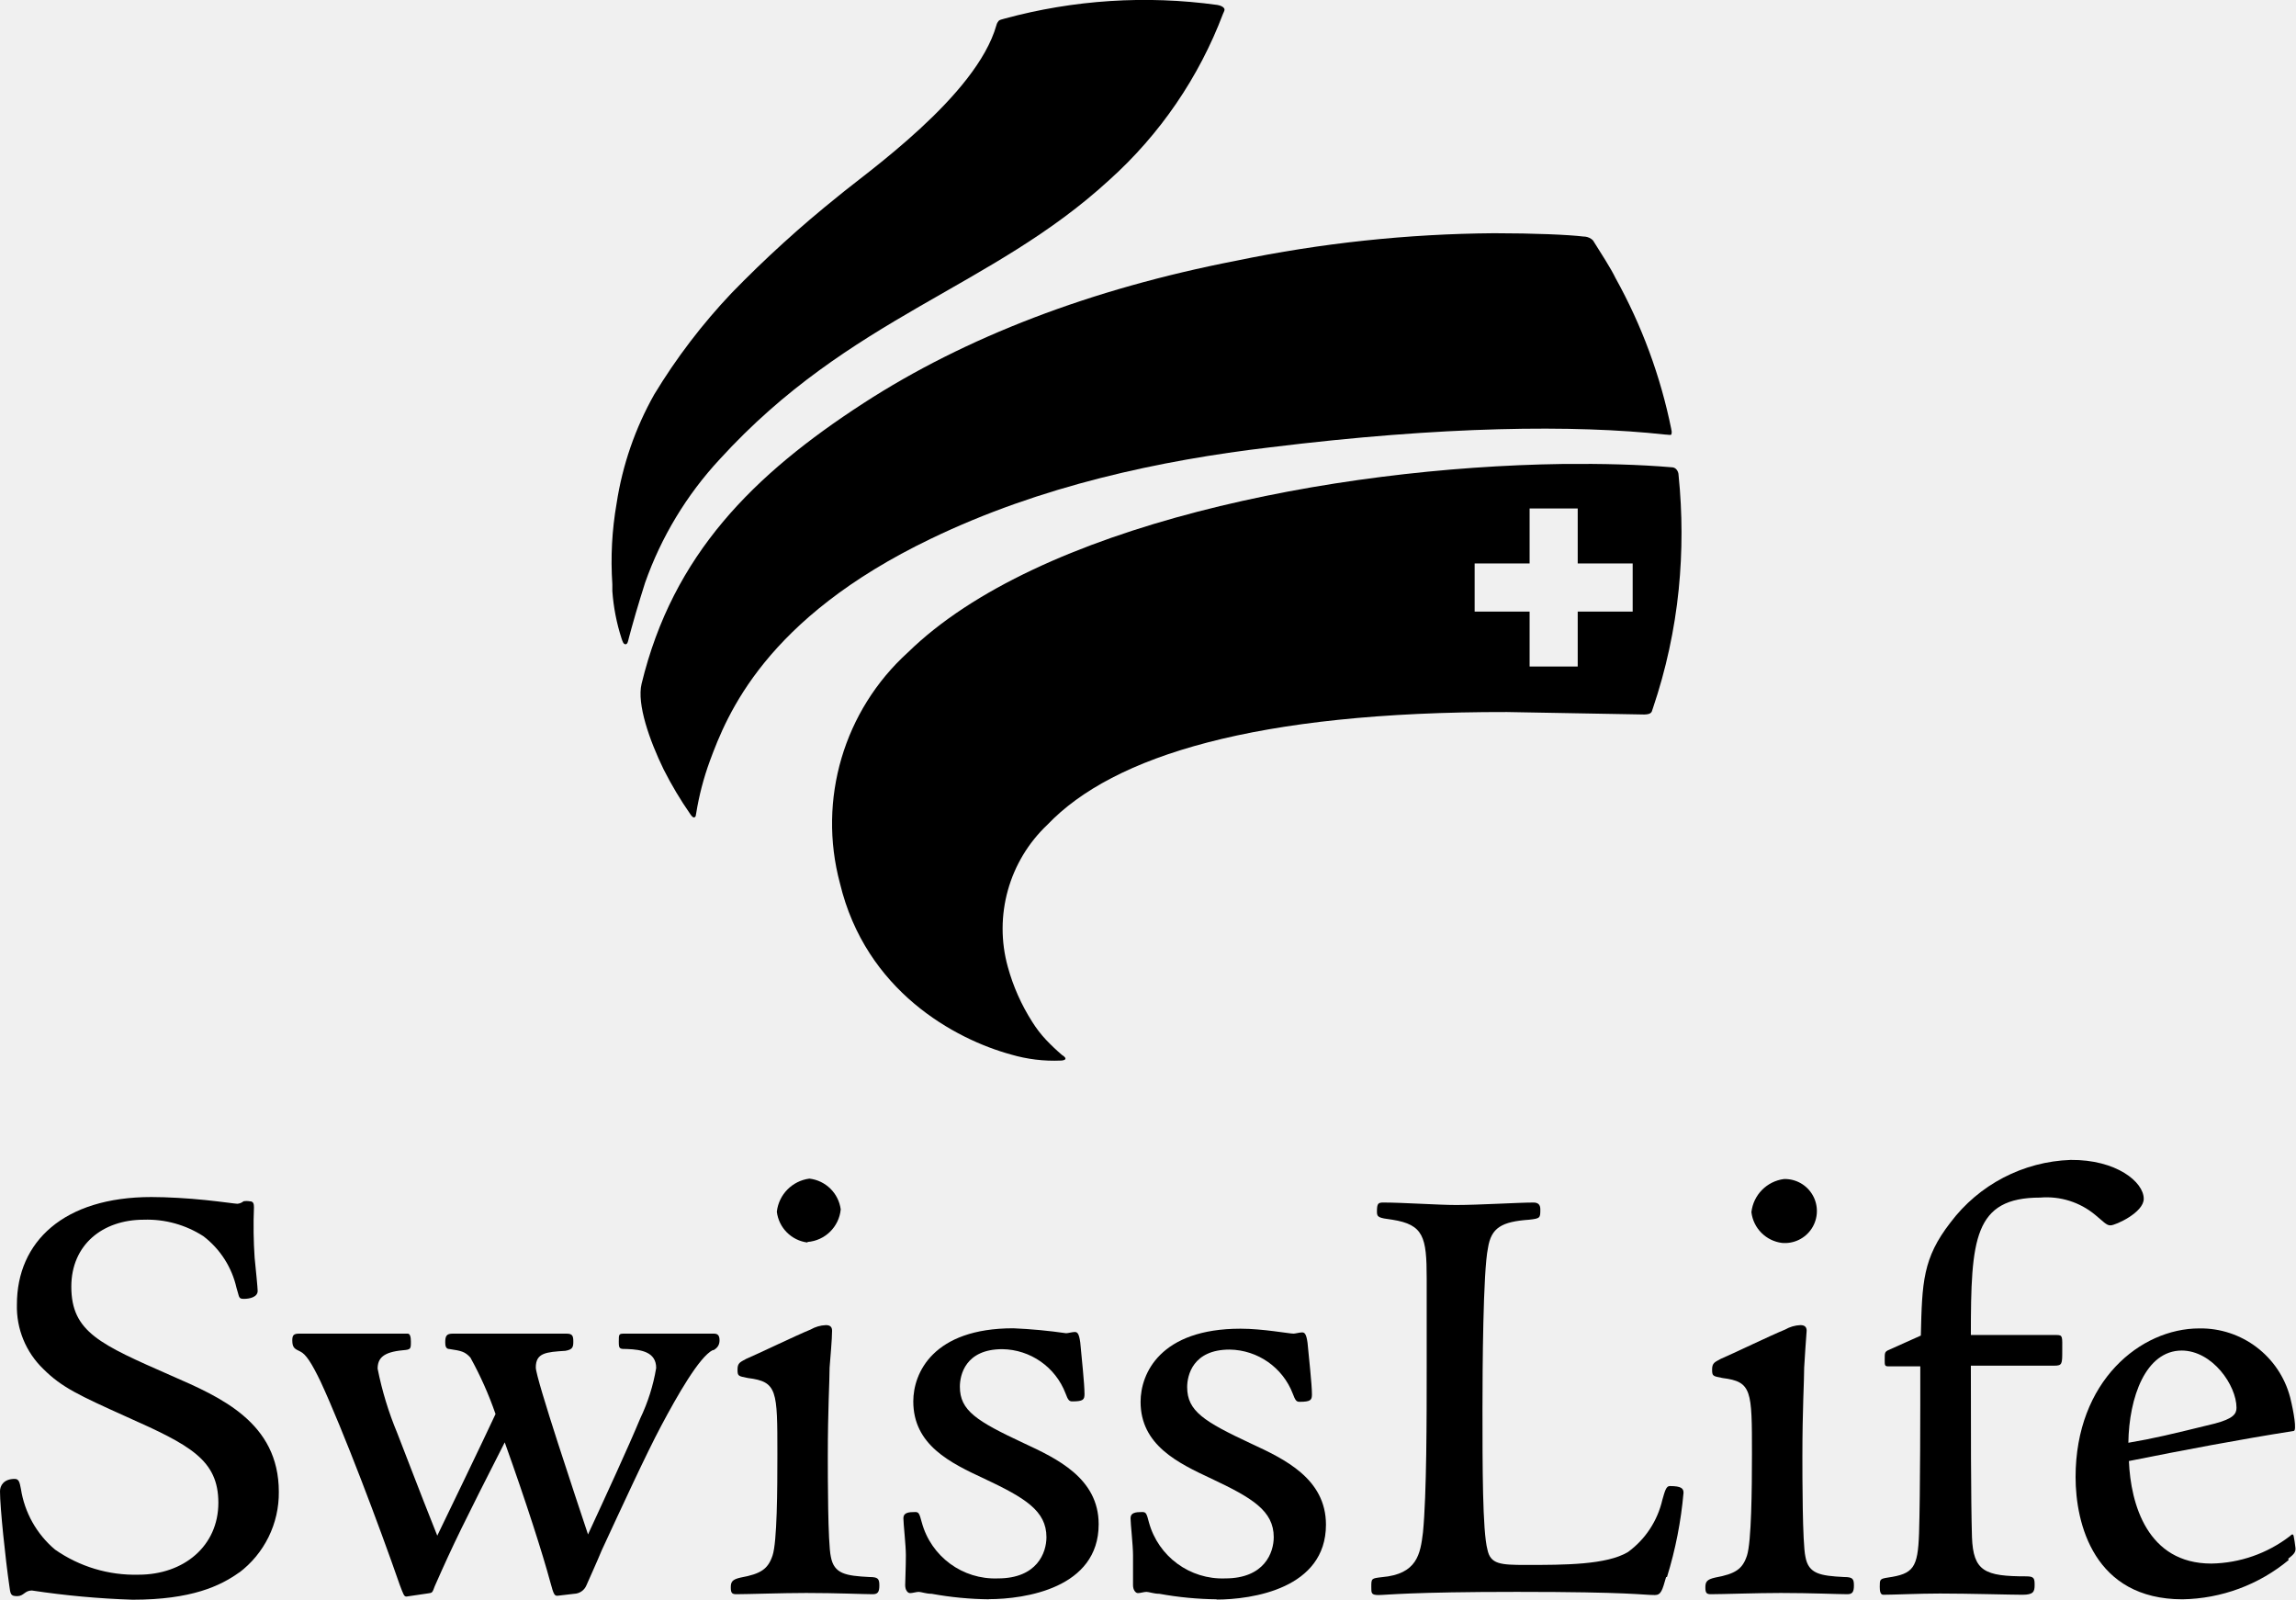
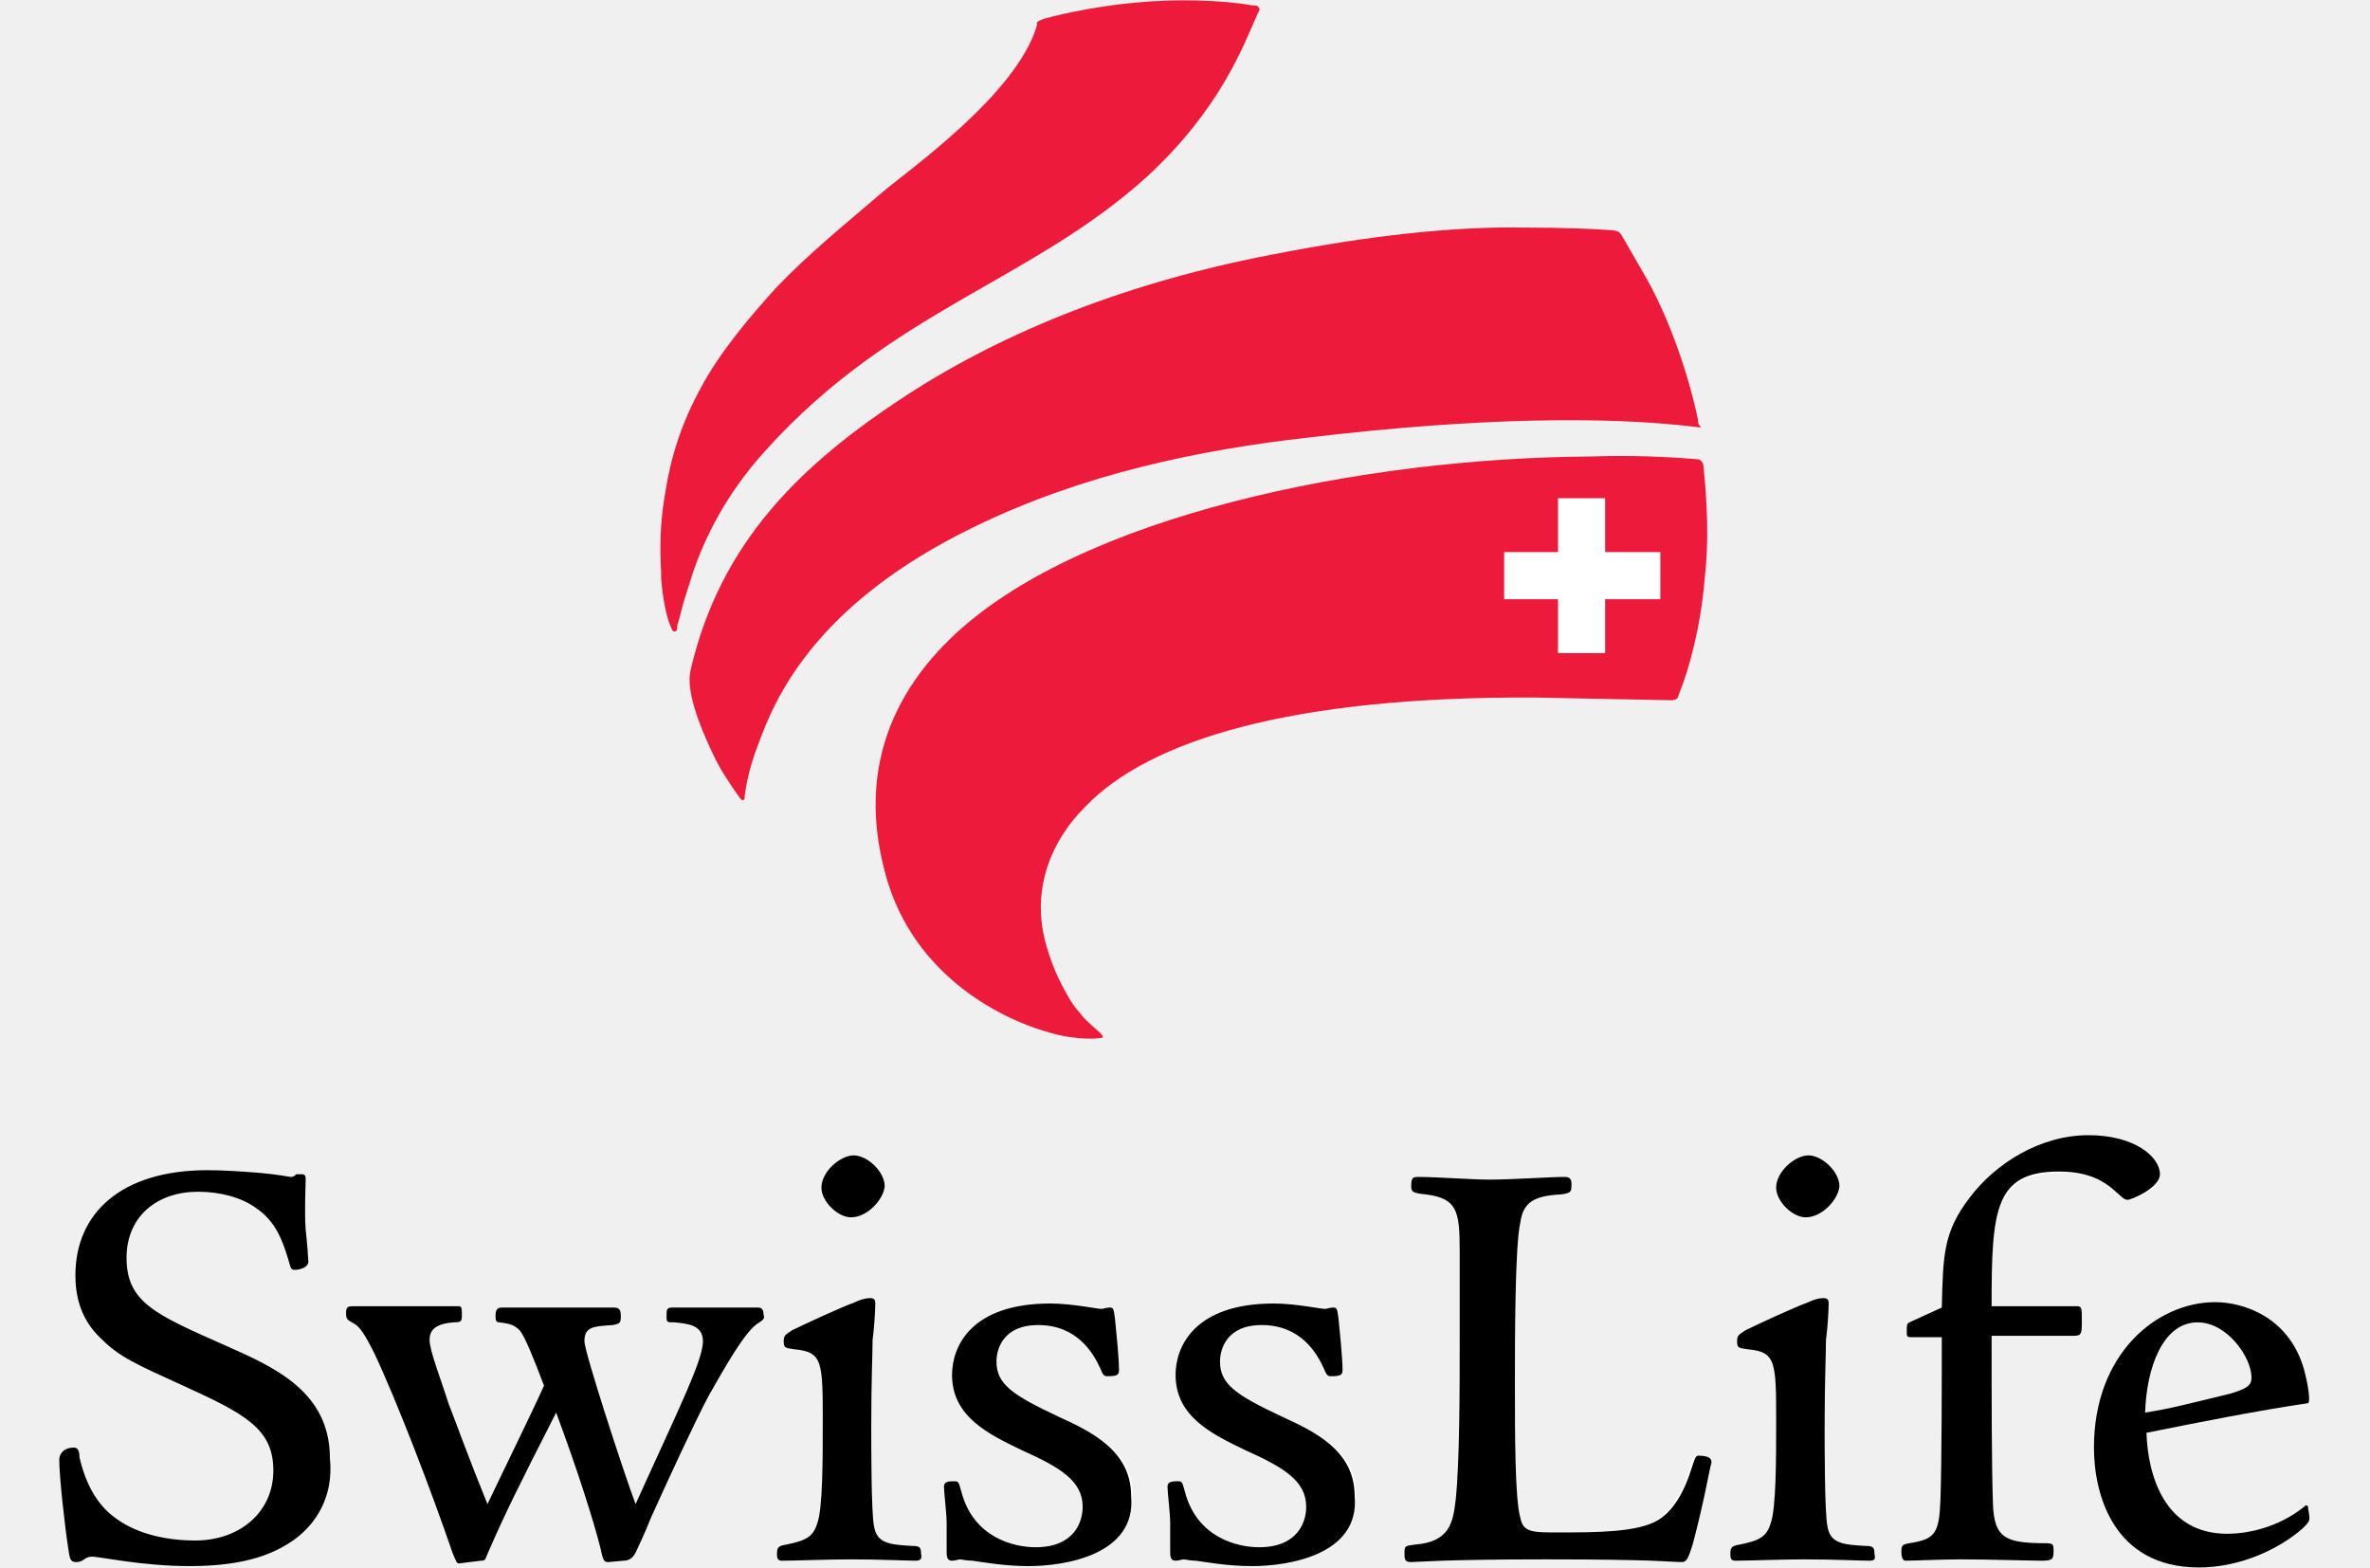
- <svg xmlns="http://www.w3.org/2000/svg" id="ff6ef19d-ffc5-4cd8-88cf-2f5fcedf9557" data-name="Ebene 1" viewBox="0 0 167.08 116.41">
-   <path d="M122.15,34.58a.65.65,0,0,0-.18-.45.47.47,0,0,0-.33-.13c-2.38-.2-5-.27-7.94-.24C96.94,34,75.54,38.21,66.07,47.47a16.8,16.8,0,0,0-4.95,16.79C63,72.12,69.51,75.62,73.57,76.73a11.14,11.14,0,0,0,3.63.44s.29,0,.33-.12-.24-.28-.24-.28a15.29,15.29,0,0,1-1.17-1.11,8.39,8.39,0,0,1-1-1.3,14.59,14.59,0,0,1-1.78-4A10.41,10.41,0,0,1,76.23,60C81,55,91.41,51.78,109.66,51.81l10,.18s.32,0,.44-.1.08-.07.19-.38a39.25,39.25,0,0,0,1.87-8.62A41.35,41.35,0,0,0,122.15,34.58Zm-3.34,9.92h-4v4h-3.5v-4h-4V41h4V37h3.5v4h4Z" />
-   <path d="M88.59.36a38.8,38.8,0,0,0-15.51,1c-.18.06-.32.07-.41.16a.77.77,0,0,0-.16.31C71.05,7,63,12.6,61,14.27a84,84,0,0,0-7.76,7.05,43.43,43.43,0,0,0-5.63,7.38,23.3,23.3,0,0,0-2.74,7.93,24.64,24.64,0,0,0-.31,5.88h0s0,.35,0,.5a14.62,14.62,0,0,0,.67,3.45c.07.2.13.42.29.42s.19-.27.24-.45.29-1.1.51-1.83.4-1.35.67-2.19a25.85,25.85,0,0,1,5.44-9C61.88,23,72.12,21,80.73,13.09A31,31,0,0,0,89,1c.07-.16.16-.29.07-.41S88.8.4,88.59.36Z" />
-   <path d="M121.62,31.23a38.24,38.24,0,0,0-4.06-11c-.35-.73-1.09-1.86-1.52-2.55-.17-.29-.14-.19-.25-.3a1,1,0,0,0-.57-.17c-1.07-.13-3.56-.24-6.51-.24h0a95.78,95.78,0,0,0-18.75,2c-10.56,2.05-19.71,5.56-27.13,10.37-8,5.19-13.86,11-16.14,20.41-.36,1.48.58,4.13,1.6,6.23a27.41,27.41,0,0,0,1.95,3.27c.09.13.2.27.3.22s.09-.11.12-.28a20.6,20.6,0,0,1,1-3.83c1.23-3.32,4-10.36,16.08-16.16,8-3.86,16.72-5.71,24.68-6.65C105,31,114.58,30.9,121.18,31.62c.18,0,.39.06.44,0a.55.55,0,0,0,0-.36Z" />
-   <path d="M17.43,114.4c-1.39,1-3.49,2-7.78,2a62.55,62.55,0,0,1-7.33-.67c-.53,0-.58.41-1.07.41s-.49-.14-.58-.81C.4,113.46,0,109.71,0,108.51c0-.41.27-.9,1.07-.9.32,0,.36.27.45.72A7.23,7.23,0,0,0,4,112.75a10.14,10.14,0,0,0,6.08,1.83c3.31,0,5.81-2.1,5.81-5.23s-2.06-4.2-6.66-6.25c-3.48-1.57-4.74-2.15-6.08-3.49a6.28,6.28,0,0,1-1.92-4.69c0-4.56,3.4-7.82,9.79-7.82,1.16,0,2.68.09,3.93.22s2.19.27,2.32.27a.79.79,0,0,0,.45-.18,1.28,1.28,0,0,1,.45,0c.27,0,.31.18.31.44a33.94,33.94,0,0,0,.05,3.67c.09.89.22,2.19.22,2.41,0,.45-.58.58-1,.58s-.32-.13-.54-.8a6.53,6.53,0,0,0-2.41-3.76,7.54,7.54,0,0,0-4.34-1.2c-3,0-5.27,1.83-5.27,4.87,0,3.31,2.1,4.2,7.28,6.48,3.58,1.56,7.82,3.4,7.82,8.45a7.27,7.27,0,0,1-2.9,5.89Z" />
-   <path d="M51.88,98.23c-1,.49-2.63,3.39-3.75,5.49s-2.91,6-4.34,9.08c-.31.76-1,2.28-1.11,2.54a1,1,0,0,1-.9.63l-1.11.13c-.32.05-.36,0-.63-1-.54-2-1.74-5.77-3.31-10.15-3,5.9-3.71,7.33-5.09,10.46-.18.49-.18.49-.49.53l-1.57.23c-.18,0-.22-.14-.49-.85-1.52-4.38-4.11-11.22-5.76-14.79-.67-1.39-1.08-2-1.48-2.19s-.58-.27-.58-.81c0-.36.09-.49.49-.49.94,0,2.82,0,3.53,0,1.57,0,3,0,4.38,0,.18,0,.23.27.23.58,0,.54,0,.58-.59.63-1.42.13-1.83.58-1.83,1.34a24.61,24.61,0,0,0,1.43,4.69c.72,1.83,1.43,3.75,2.91,7.46.8-1.65,3.3-6.83,4.24-8.85a26.08,26.08,0,0,0-1.83-4.11c-.4-.44-.67-.49-1.52-.62-.27,0-.31-.23-.31-.49,0-.45.09-.63.54-.63,1.2,0,3.48,0,4.29,0l4,0c.44,0,.49.18.49.58s-.05.58-.58.67c-1.39.09-2.15.14-2.15,1.21,0,.8,3,9.74,3.8,12.15,1.34-2.9,2.91-6.3,3.8-8.44a13.71,13.71,0,0,0,1.16-3.67c0-1.16-1.07-1.34-2.1-1.38-.58,0-.62,0-.62-.54s0-.58.4-.58,2.1,0,3.53,0c1.07,0,2.37,0,3,0,.31,0,.4.18.4.49s-.13.54-.45.72Z" />
-   <path d="M63.5,116c-.62,0-2.64-.09-4.83-.09-1.74,0-4.24.09-5.09.09-.31,0-.4-.09-.4-.49s.09-.58.71-.72c1.48-.27,2-.62,2.33-1.61s.35-4.78.35-7.37c0-4.65,0-5.27-2.14-5.54-.72-.14-.76-.14-.76-.63s.22-.53.62-.76c.85-.36,3.62-1.7,4.7-2.14a2.4,2.4,0,0,1,1.11-.32c.32,0,.45.14.45.41,0,.62-.13,2-.18,2.68,0,1-.13,3-.13,6.48,0,1.38,0,6.3.22,7.28.23,1.25,1.07,1.39,2.82,1.48.62,0,.71.13.71.62s-.13.63-.49.63ZM58.76,90.41a2.57,2.57,0,0,1-2.23-2.24,2.74,2.74,0,0,1,2.37-2.41A2.6,2.6,0,0,1,61.18,88a2.63,2.63,0,0,1-2.42,2.37Z" />
-   <path d="M72,116.37a24.73,24.73,0,0,1-4.2-.4c-.41,0-.76-.14-.94-.14s-.45.09-.63.09-.36-.22-.36-.58.05-1.25.05-2.19c0-.71-.18-2.28-.18-2.68s.36-.45.85-.45c.27,0,.31.09.49.76a5.52,5.52,0,0,0,5.54,4.07c2.86,0,3.53-1.88,3.53-3,0-1.92-1.56-2.86-4.51-4.25-2.5-1.16-5.18-2.46-5.18-5.63,0-2.06,1.43-5.32,7.28-5.32a38.3,38.3,0,0,1,3.84.36c.14,0,.45-.09.63-.09s.31.09.4.76c.09,1,.31,3,.31,3.75,0,.41-.09.54-.89.54-.22,0-.31-.09-.49-.58a5,5,0,0,0-4.6-3.22c-2.69,0-3.09,1.88-3.09,2.73,0,1.74,1.21,2.5,4.65,4.11,2.41,1.12,5.45,2.55,5.45,5.9,0,4.65-5.36,5.45-8,5.45Z" />
-   <path d="M88.57,116.37a24.73,24.73,0,0,1-4.2-.4c-.4,0-.76-.14-.94-.14s-.45.09-.62.09-.36-.22-.36-.58,0-1.25,0-2.19c0-.71-.18-2.28-.18-2.68s.36-.45.85-.45c.27,0,.32.09.49.76a5.54,5.54,0,0,0,5.55,4.07c2.86,0,3.53-1.88,3.53-3,0-1.92-1.57-2.86-4.52-4.25C85.71,106.45,83,105.15,83,102c0-2.06,1.43-5.32,7.28-5.32,1.61,0,3.53.36,3.85.36.13,0,.44-.09.62-.09s.31.09.4.76c.09,1,.32,3,.32,3.75,0,.41-.09.54-.9.54-.22,0-.31-.09-.49-.58a5,5,0,0,0-4.6-3.22c-2.68,0-3.09,1.88-3.09,2.73,0,1.74,1.21,2.5,4.65,4.11,2.42,1.12,5.45,2.55,5.45,5.9,0,4.65-5.36,5.45-8,5.45Z" />
-   <path d="M121.24,114.76c-.27.94-.36,1.3-.81,1.3-.94,0-1.7-.23-10.05-.23-7.73,0-9.52.23-10.06.23s-.53-.14-.53-.58c0-.63,0-.63.76-.72,2.59-.22,2.81-1.7,3-3.26.27-2.77.27-8.36.27-12V93c0-3-.23-3.89-2.5-4.25-1-.13-1.12-.18-1.12-.58,0-.62.09-.67.49-.67,1.39,0,4,.18,5.27.18,1.66,0,4.52-.18,5.63-.18.32,0,.5.14.5.49,0,.63,0,.67-.81.76-2,.14-2.77.58-3,2.06-.36,1.7-.4,8.85-.4,11.75,0,4.07,0,8.85.36,10.19.22,1.07.94,1.12,2.81,1.12,2.77,0,5.86,0,7.42-.94a6.51,6.51,0,0,0,2.5-3.8c.18-.62.27-1,.54-1,.85,0,1,.18,1,.49a29.49,29.49,0,0,1-1.2,6.12Z" />
-   <path d="M134.42,116c-.63,0-2.64-.09-4.83-.09-1.74,0-4.24.09-5.09.09-.31,0-.4-.09-.4-.49s.09-.58.71-.72c1.48-.27,2-.62,2.32-1.61s.36-4.78.36-7.37c0-4.65,0-5.27-2.14-5.54-.72-.14-.76-.14-.76-.63s.22-.53.62-.76c.85-.36,3.62-1.7,4.7-2.14a2.4,2.4,0,0,1,1.11-.32c.31,0,.45.14.45.41-.05.62-.14,2-.18,2.68,0,1-.13,3-.13,6.48,0,1.38,0,6.3.22,7.28.22,1.25,1.07,1.39,2.82,1.48.62,0,.71.13.71.62s-.13.63-.49.63Zm-4.74-25.56a2.56,2.56,0,0,1-2.23-2.24,2.74,2.74,0,0,1,2.37-2.41,2.33,2.33,0,1,1-.14,4.65Z" />
-   <path d="M153.55,89.16c-.27,0-.54-.32-1.08-.76a5.53,5.53,0,0,0-4-1.26c-4.83,0-5.05,3-5.05,10h6.25c.45,0,.4.13.4,1.12s0,1.11-.58,1.11h-6.07c0,4.16,0,9.79.08,12.47.09,2.5.94,2.86,3.94,2.86.58,0,.62.14.62.63s-.09.71-.89.71-3.93-.09-6-.09c-1.52,0-3.4.09-4.12.09-.22,0-.26-.27-.26-.58,0-.53,0-.58.58-.67,1.88-.27,2.19-.71,2.28-3.22.09-3,.09-8.93.09-12.15h-2.33c-.26,0-.26-.09-.26-.45,0-.53,0-.58.22-.71l2.41-1.08c.09-3.88.14-5.63,2.15-8.22a11.44,11.44,0,0,1,8.75-4.56C154,84.37,156,86,156,87.23c0,1-2.06,1.93-2.41,1.93Z" />
-   <path d="M166.55,113.51a12.42,12.42,0,0,1-7.73,2.86c-6.44,0-7.78-5.5-7.78-8.89,0-7,4.74-10.82,9-10.82a6.73,6.73,0,0,1,6.61,5c.27,1.08.49,2.42.27,2.46-4,.63-8,1.39-12,2.19.13,3.13,1.34,7.46,6,7.46a9.63,9.63,0,0,0,5.72-2c.14-.14.23-.18.27,0s.09.53.13.85-.13.49-.53.8Zm-7.78-15.24c-2.63,0-3.84,3.4-3.89,6.71,1.88-.32,3-.59,6.26-1.39,1.39-.36,1.61-.72,1.61-1.16,0-1.61-1.74-4.16-4-4.16Z" />
+ <svg xmlns="http://www.w3.org/2000/svg" viewBox="0 0 176 116.4">
+   <path d="M118.1 34c-16.9.2-38.1 4.5-47.4 13.6-4.7 4.6-6.4 10.2-4.9 16.5 1.7 7 7.4 10.9 12.2 12.2 1.7.5 3 .5 3.4.4-.3-.2-1.1-1-1.1-1l-1-1.3c-.8-1.2-1.4-2.6-1.8-4.1-.3-1-.4-1.9-.4-2.9 0-2.8 1.2-5.5 3.4-7.8 5.3-5.5 16.6-8.3 33.6-8.2l10.1.2h.2l.1-.3c.3-.9 1.4-4.2 1.8-8.6.3-2.5.2-5.2-.1-8.2l-.1-.3-.2-.1c-2.2 0-4.8-.1-7.8-.1zM84.4.4c-2.4.2-5 .7-6.7 1.2h-.1l-.2.1-.1.2C76 6.3 69.9 11.1 67 13.5l-1.2 1-1 .9c-2.4 2-4.6 3.9-6.7 6.1-1.7 1.8-4 4.5-5.6 7.3-1.3 2.3-2.2 4.9-2.7 7.8-.2 1.4-.4 2.9-.4 4.2 0 .5 0 1.1.1 1.6v.5c.1 1.4.4 2.6.6 3.4 0-.1.1-.3.1-.3l.4-1.5.1-.4.5-1.8c1.2-3.4 3-6.4 5.5-9.2C62 27.2 67.6 24 73.1 20.9c4.2-2.4 8.2-4.7 11.9-8.1 5-4.6 6.8-8.9 7.9-11.4l.3-.8H93C90.8.3 87.2.2 84.4.4z" fill="#fff" />
+   <path d="M94.5 19.2c-10.5 2-19.6 5.5-27 10.3-9.2 6-14 12-16 20.2 0 .2-.1.4-.1.7 0 1.3.6 3.2 1.6 5.4.6 1.2 1.2 2.1 1.8 3 0 0 .1.1.1.2v-.3c.1-.8.4-1.9.9-3.5C57 52 59.7 44.8 72.1 38.8c6.9-3.3 15-5.5 24.8-6.7 11.5-1.4 21.4-1.6 28.8-.8h.1v-.1c-.7-3.6-2.3-7.9-4-11l-1.2-2-.3-.5-.1-.2-.1-.1-.4-.1c-1-.1-3.3-.2-6.5-.2-5.4 0-11.8.7-18.7 2.1zm31.3 12.1c.1 0 .1 0 0 0 .1 0 .1 0 0 0zM6 94.9c0 1.8.6 3.3 1.8 4.5 1.3 1.3 2.5 1.8 6 3.4 4.6 2.1 6.8 3.2 6.8 6.5 0 3.2-2.6 5.5-6.1 5.5-2.4 0-4.7-.7-6.2-1.9-1.3-1.1-2.2-2.6-2.6-4.6l-.1-.5c-.8 0-.8.5-.8.6 0 1.2.4 5 .7 6.8 0 .2.1.5.1.5h.2l.3-.1.7-.3 1.3.2c1.3.2 3.5.5 6 .5 4.4 0 6.4-1 7.6-2 1.7-1.3 2.8-3.4 2.8-5.7 0-4.8-4-6.6-7.6-8.2-.1 0-.2-.1-.2-.1-5.2-2.3-7.3-3.2-7.3-6.7 0-3.1 2.2-5.2 5.6-5.2 1.8 0 3.4.4 4.5 1.3 1.6 1 2.1 2.6 2.5 3.9l.2.6c.3 0 .7-.1.7-.3l-.2-2v-.4c-.1-.9-.1-2.7-.1-3.4v-.5l-.4.1c.1 0-.5.2-.5.2l-.9-.1-1.5-.2c-1.3-.1-2.8-.2-3.9-.2-5.7.2-9.4 3.1-9.4 7.8zm43.9 2.4c-.1 0-.1.3-.1.3v.3h.3c.7 0 2.4.1 2.4 1.7 0 .9-.6 2.4-1.1 3.6l-.1.1-3.8 8.5c0 .1-.2.2-.3.2-.1 0-.2-.1-.3-.2-.6-1.8-3.8-11.3-3.8-12.2 0-1.3 1-1.4 2.4-1.5l.3-.1v-.6h-8.5c-.2 0-.3 0-.3.3v.2c.9.1 1.3.2 1.7.7.4.6 1 2 1.9 4.2v.2l-4.2 8.8c0 .1-.2.2-.3.2-.1 0-.2-.1-.3-.2l-2.2-5.6-.7-1.8-.2-.5c-.7-1.8-1.3-3.6-1.3-4.3 0-1 .6-1.5 2.1-1.6h.3V97.4h-8v.2c0 .3 0 .3.4.5.5.2.9.8 1.7 2.4 1.6 3.6 4.2 10.3 5.8 14.8 0 .1.3.7.3.7l1.5-.2h.1l.1-.3c1.4-3.3 2.1-4.7 5.1-10.5.1-.1.2-.2.3-.2.1 0 .2.1.3.2 1.7 4.7 2.8 8.4 3.3 10.2.1.3.2.8.3.8l1.2-.2c.4 0 .5-.2.7-.4l1.1-2.5.4-.8c1.4-3 2.9-6.3 4-8.3 1.3-2.5 2.8-5.1 3.9-5.6.3-.1.3-.2.3-.5v-.2H51l-1.1-.2zm11.4-9.2c0 .9 1.1 1.9 1.9 1.9 1 0 2.1-1.1 2.1-2.1 0-.9-1.1-2-2-2-.8.1-2 1.2-2 2.2zm2.3 8.8-2.7 1.2-2 .9-.1.1c-.3.2-.3.2-.3.4v.2l.5.1c2.4.3 2.4 1.1 2.4 5.8 0 2.7 0 6.3-.4 7.5-.3 1.1-1 1.5-2.5 1.8-.5.1-.5.1-.5.4v.2h1.8l3.4-.1 3.7.1h1.3v-.6l-.4-.1c-1.7-.1-2.8-.2-3.1-1.7-.2-.7-.2-3.1-.2-7.3l.1-6.4c0-.1.2-2.7.2-2.7 0-.1-.2-.1-.2-.1-.3 0-.6.1-1 .3zm7.6 5c0 3 2.7 4.3 5 5.4 2.8 1.3 4.7 2.4 4.7 4.5 0 1.5-1 3.3-3.8 3.3-.8 0-4.7-.2-5.8-4.3l-.2-.6c-.4 0-.6.1-.6.2l.1 1 .1 1.7v2.4h.6l.5.1.6.1c.8.1 2.3.4 4 .4 1.3 0 7.7-.2 7.7-5.2 0-3.2-2.9-4.5-5.3-5.6-3.4-1.6-4.8-2.4-4.8-4.4 0-.5.2-3 3.4-3 2.2 0 3.8 1.2 4.9 3.4l.2.4c.5 0 .6-.1.6-.1v-.2l-.2-2.7-.1-1.1c0-.1-.1-.5-.1-.5l-.3.1h-.3l-.7-.1c-.8-.1-2-.3-3.1-.3-6.8.1-7.1 4.3-7.1 5.1zm16.6 0c0 3 2.7 4.3 5 5.4 2.8 1.3 4.7 2.4 4.7 4.5 0 1.5-1 3.3-3.8 3.3-.8 0-4.7-.2-5.8-4.3l-.2-.6c-.4 0-.6.1-.6.2l.1 1 .1 1.7v2.4h.6l.5.1.6.1c.8.1 2.3.4 4 .4 1.3 0 7.7-.2 7.7-5.2 0-3.2-2.9-4.5-5.3-5.6-3.4-1.6-4.8-2.4-4.8-4.4 0-.5.2-3 3.4-3 2.2 0 3.8 1.2 4.9 3.4l.2.4c.5 0 .6-.1.6-.1v-.2l-.2-2.7-.1-1.1c0-.1-.1-.5-.1-.5l-.3.1h-.3l-.7-.1c-.8-.1-2-.3-3.1-.3-6.8.1-7.1 4.3-7.1 5.1zm25.9-14.1-3.3.1-5.3-.2h-.2v.5c.1.1.6.1.9.2 2.5.4 2.7 1.5 2.7 4.5v6.5c0 3.7 0 9.3-.3 12-.2 1.5-.4 3.3-3.3 3.5l-.5.1v.6h.7c1-.1 3.4-.2 9.5-.2 6.3 0 8.3.1 9.3.2h.8c.2 0 .3-.1.5-1 1-3.5 1.2-5.5 1.2-6.1 0-.1 0-.2-.7-.2-.1 0-.2.4-.2.7-.4 1.4-1.2 3.2-2.7 4-1.6 1-4.8 1-7.6 1-1.8 0-2.8 0-3.1-1.3-.3-1.4-.4-6.2-.4-10.2 0-2.3 0-10 .4-11.8.3-1.7 1.4-2.2 3.3-2.3l.5-.1v-.4c0-.2 0-.2-.2-.2l-2 .1zm18.5.3c0 .9 1.1 1.9 1.9 1.9 1 0 2.1-1.1 2.1-2.1 0-.9-1.1-2-2-2-.8.1-2 1.2-2 2.2zm2.3 8.8-2.7 1.2-2 .9-.1.1c-.3.2-.3.2-.3.4v.2l.5.1c2.4.3 2.4 1.1 2.4 5.8 0 2.7 0 6.3-.4 7.5-.3 1.1-1 1.5-2.5 1.8-.5.1-.5.1-.5.4v.2h1.8l3.4-.1 3.7.1h1.3v-.6l-.4-.1c-1.7-.1-2.8-.2-3.1-1.7-.2-.7-.2-3.1-.2-7.3l.1-6.5.2-2.7c0-.1-.2-.1-.2-.1-.3.1-.7.2-1 .4zm12.1-7.8c-2 2.5-2 4.3-2.1 8.1 0 .1-.1.2-.2.3l-2.4 1.1-.1.5v.2l2.3-.1c.1 0 .1 0 .2.1s.1.1.1.2l-.1 12.2c-.1 2.5-.4 3.2-2.5 3.5l-.3.1v.6l1.3-.1 2.8-.1 4.5.1h1.6c.6 0 .6 0 .6-.4v-.3h-.3c-3.1 0-4.1-.4-4.2-3.1l-.1-12.5c0-.1 0-.1.1-.2s.1-.1.2-.1h6.1c.3 0 .3 0 .3-.8v-.8h-6.3c-.2 0-.3-.1-.3-.3 0-6.9.2-10.2 5.3-10.2 2.3 0 3.5.8 4.2 1.3l.4.3c.2.2.4.4.5.4.3 0 2.1-.8 2.1-1.6 0-1.1-1.8-2.6-5-2.6-4-.3-7.1 2-8.7 4.2zm9.2 18.3c0 2 .5 8.6 7.5 8.6 3.2 0 6.1-1.5 7.5-2.8.4-.3.4-.4.4-.6l-.1-.4s-.1-.2-.1-.1c-2.3 1.7-4.8 1.9-5.7 1.9-5.4 0-6.2-5.4-6.3-7.7 0-.1.1-.3.2-.3 3.2-.7 7.4-1.5 11.8-2.2v-.1c0-.3-.1-1.1-.4-2.1-1-3.6-4-4.8-6.3-4.8-4.1.1-8.5 4-8.5 10.6zm3.3-2.3c-.1-.1-.1-.1-.1-.2 0-3.5 1.4-7 4.2-7 2.4 0 4.3 2.7 4.3 4.4 0 .7-.5 1.1-1.8 1.4-3.2.8-4.4 1.1-6.3 1.4-.1.1-.2.1-.3 0z" fill="#fff" />
+   <path d="M126.6 42.9c.3-2.6.2-5.4-.1-8.3 0-.2-.1-.3-.2-.4-.1-.1-.2-.1-.3-.1-2.4-.2-5-.3-7.9-.2-16.7.1-38.1 4.3-47.6 13.6-4.4 4.3-6.6 9.9-4.9 16.8C67.4 72.1 74 75.6 78 76.7c2.1.6 3.6.4 3.6.4s.3 0 .3-.1-.2-.3-.2-.3-.7-.6-1.2-1.1c-.4-.5-.7-.8-1-1.3-.6-1-1.3-2.3-1.8-4.1-1.1-3.8.1-7.5 2.9-10.3 4.7-4.9 15.2-8.2 33.4-8.1l10.1.2s.3 0 .4-.1c.1-.1.1-.1.2-.4.7-1.7 1.6-4.9 1.9-8.6zM93 .4c-2.2-.4-5.8-.5-8.7-.2-2.3.2-5 .7-6.8 1.2-.2.1-.3.1-.4.2-.1 0-.1.1-.1.3-1.5 5.1-9.5 10.7-11.5 12.4-2.8 2.4-5.4 4.5-7.8 7-2 2.2-4.2 4.8-5.6 7.4-1.5 2.7-2.3 5.3-2.7 7.9-.4 2.2-.4 4.3-.3 5.9v.5c.2 2.3.6 3.3.7 3.5.1.2.1.4.3.4.2 0 .2-.3.2-.5.1-.2.3-1.1.5-1.8.3-.9.4-1.3.7-2.2.8-2.3 2.3-5.6 5.4-9C66.3 23 76.6 20.9 85.2 13.1c5.4-5 7.1-9.6 8.2-12.1.1-.2.2-.3.1-.4-.1-.2-.2-.2-.5-.2z" fill="#ed1a3b" />
+   <path d="M126.1 31.2c-.7-3.4-2.2-7.8-4.1-11-.4-.7-1.1-1.9-1.5-2.6-.2-.3-.1-.2-.2-.3-.2-.2-.6-.2-.6-.2-1.1-.1-3.6-.2-6.5-.2-5.2-.1-11.6.6-18.7 2-10.5 2-19.7 5.6-27.1 10.4-8 5.2-13.9 11-16.1 20.4-.4 1.5.6 4.1 1.6 6.2.6 1.3 1.3 2.3 2 3.3.1.1.2.3.3.2.1 0 .1-.1.1-.3.1-.7.3-2 1-3.8 1.2-3.3 4.1-10.4 16.1-16.2 8-3.9 16.7-5.7 24.7-6.6 12.6-1.5 22.2-1.6 28.8-.8.2 0 .4.1.4 0-.2-.2-.2-.3-.2-.5z" fill="#ed1a3b" />
+   <path d="M119.2 37h-3.5v4h-4v3.5h4v4h3.5v-4h4.1V41h-4.1v-4z" fill="#fff" />
+   <path d="M21.9 114.3c-1.4 1-3.5 2-7.8 2-3.6 0-6.6-.7-7.3-.7-.5 0-.6.4-1.1.4-.4 0-.5-.1-.6-.8-.3-1.9-.7-5.6-.7-6.8 0-.4.3-.9 1.1-.9.3 0 .4.3.4.7.4 1.8 1.2 3.4 2.5 4.4 1.5 1.2 3.7 1.8 6.1 1.8 3.3 0 5.8-2.1 5.8-5.2s-2.1-4.2-6.7-6.3c-3.5-1.6-4.7-2.1-6.1-3.5-1.6-1.5-1.9-3.3-1.9-4.7 0-4.6 3.4-7.8 9.8-7.8 1.2 0 2.7.1 3.9.2 1.2.1 2.2.3 2.3.3.2 0 .3-.1.4-.2h.4c.3 0 .3.2.3.4 0 .3-.1 2.5 0 3.7.1.9.2 2.2.2 2.4 0 .4-.6.6-1 .6-.3 0-.3-.1-.5-.8-.4-1.3-.9-2.8-2.4-3.8-1.1-.8-2.7-1.2-4.3-1.2-3 0-5.3 1.8-5.3 4.9 0 3.3 2.1 4.2 7.3 6.5 3.6 1.6 7.8 3.4 7.8 8.4.3 2.9-1.1 4.9-2.6 6zm34.5-16.1c-1 .5-2.6 3.4-3.8 5.5-1.1 2.1-2.9 6-4.3 9.1-.3.8-1 2.3-1.1 2.5-.2.4-.5.6-.9.6l-1.1.1c-.3 0-.4 0-.6-1-.5-2-1.7-5.8-3.3-10.1-3 5.9-3.7 7.3-5.1 10.5-.2.5-.2.5-.5.5l-1.6.2c-.2 0-.2-.1-.5-.8-1.5-4.4-4.1-11.2-5.8-14.8-.7-1.4-1.1-2-1.5-2.2-.5-.3-.6-.3-.6-.8 0-.4.1-.5.5-.5h7.9c.2 0 .2.3.2.6 0 .5 0 .6-.6.6-1.4.1-1.8.6-1.8 1.3 0 .8.8 2.8 1.4 4.7.7 1.8 1.4 3.8 2.9 7.5.8-1.7 3.3-6.8 4.2-8.8-.8-2.1-1.4-3.6-1.8-4.1-.4-.4-.7-.5-1.5-.6-.3 0-.3-.2-.3-.5 0-.4.1-.6.5-.6h8.3c.4 0 .5.2.5.6 0 .5 0 .6-.6.7-1.4.1-2.1.1-2.1 1.2 0 .8 2.9 9.7 3.8 12.1 1.3-2.9 2.9-6.3 3.8-8.4.5-1.2 1.2-2.8 1.2-3.7 0-1.2-1.1-1.3-2.1-1.4-.6 0-.6 0-.6-.5 0-.4 0-.6.4-.6h6.4c.3 0 .4.2.4.5.1.3 0 .4-.3.6zM68 115.9c-.6 0-2.6-.1-4.8-.1-1.7 0-4.2.1-5.1.1-.3 0-.4-.1-.4-.5 0-.5.1-.6.7-.7 1.5-.3 2-.6 2.3-1.6.4-1.1.4-4.8.4-7.4 0-4.6 0-5.3-2.1-5.5-.7-.1-.8-.1-.8-.6s.2-.5.6-.8c.8-.4 3.6-1.7 4.7-2.1.4-.2.8-.3 1.1-.3.3 0 .4.1.4.4 0 .6-.1 2-.2 2.7 0 1-.1 3-.1 6.5 0 1.4 0 6.3.2 7.3.2 1.3 1.1 1.4 2.8 1.5.6 0 .7.1.7.6.1.4-.1.5-.4.5zm-4.8-25.5c-1 0-2.2-1.2-2.2-2.2 0-1.2 1.4-2.4 2.4-2.4s2.3 1.2 2.3 2.3c-.1 1-1.3 2.3-2.5 2.3zm13.2 25.9c-1.9 0-3.4-.3-4.2-.4-.4 0-.8-.1-.9-.1-.1 0-.4.1-.6.1-.3 0-.4-.2-.4-.6v-2.2c0-.7-.2-2.3-.2-2.7 0-.4.4-.4.8-.4.3 0 .3.1.5.8.9 3.4 3.9 4.1 5.5 4.1 2.9 0 3.5-1.9 3.5-3 0-1.9-1.6-2.9-4.5-4.2-2.5-1.2-5.2-2.5-5.2-5.6 0-2.1 1.4-5.3 7.3-5.3 1.6 0 3.5.4 3.8.4.1 0 .4-.1.6-.1.3 0 .3.1.4.8.1 1 .3 3 .3 3.8 0 .4-.1.5-.9.5-.2 0-.3-.1-.5-.6-.5-1.1-1.7-3.2-4.6-3.2-2.7 0-3.1 1.9-3.1 2.7 0 1.7 1.2 2.5 4.6 4.1 2.4 1.1 5.4 2.5 5.4 5.9.4 4.4-5 5.2-7.6 5.2zm16.6 0c-1.9 0-3.4-.3-4.2-.4-.4 0-.8-.1-.9-.1-.1 0-.4.1-.6.1-.3 0-.4-.2-.4-.6v-2.2c0-.7-.2-2.3-.2-2.7 0-.4.4-.4.8-.4.3 0 .3.1.5.8.9 3.4 3.9 4.1 5.5 4.1 2.9 0 3.5-1.9 3.5-3 0-1.9-1.6-2.9-4.5-4.2-2.5-1.2-5.2-2.5-5.2-5.6 0-2.1 1.4-5.3 7.3-5.3 1.6 0 3.5.4 3.8.4.1 0 .4-.1.6-.1.3 0 .3.1.4.8.1 1 .3 3 .3 3.8 0 .4-.1.5-.9.5-.2 0-.3-.1-.5-.6-.5-1.1-1.7-3.2-4.6-3.2-2.7 0-3.1 1.9-3.1 2.7 0 1.7 1.2 2.5 4.6 4.1 2.4 1.1 5.4 2.5 5.4 5.9.4 4.4-5 5.2-7.6 5.2zm32.7-1.6c-.3.9-.4 1.3-.8 1.3-.9 0-1.7-.2-10.1-.2-7.7 0-9.5.2-10 .2-.4 0-.5-.1-.5-.6 0-.6 0-.6.8-.7 2.6-.2 2.8-1.7 3-3.3.3-2.8.3-8.4.3-12v-6.5c0-3-.2-3.9-2.5-4.2-1-.1-1.1-.2-1.1-.6 0-.6.1-.7.5-.7 1.4 0 4 .2 5.3.2 1.7 0 4.5-.2 5.6-.2.3 0 .5.1.5.5 0 .6 0 .7-.8.8-2 .1-2.8.6-3 2.1-.4 1.7-.4 8.8-.4 11.7 0 4.1 0 8.8.4 10.2.2 1.1.9 1.1 2.8 1.1 2.8 0 5.9 0 7.4-.9 1.2-.7 2-2.2 2.5-3.8.2-.6.3-1 .5-1 .8 0 1 .2 1 .5-.2.7-.5 2.7-1.4 6.1zm13.1 1.2c-.6 0-2.6-.1-4.8-.1-1.7 0-4.2.1-5.1.1-.3 0-.4-.1-.4-.5 0-.5.1-.6.7-.7 1.5-.3 2-.6 2.3-1.6.4-1.1.4-4.8.4-7.4 0-4.6 0-5.3-2.1-5.5-.7-.1-.8-.1-.8-.6s.2-.5.6-.8c.8-.4 3.6-1.7 4.7-2.1.4-.2.8-.3 1.1-.3.3 0 .4.1.4.4 0 .6-.1 2-.2 2.7 0 1-.1 3-.1 6.5 0 1.4 0 6.3.2 7.3.2 1.3 1.1 1.4 2.8 1.5.6 0 .7.1.7.6.1.4 0 .5-.4.5zm-4.7-25.5c-1 0-2.2-1.2-2.2-2.2 0-1.2 1.4-2.4 2.4-2.4s2.3 1.2 2.3 2.3c-.1 1-1.3 2.3-2.5 2.3zm23.9-1.3c-.3 0-.5-.3-1.1-.8-.6-.5-1.7-1.3-4-1.3-4.8 0-5 2.9-5 10h6.3c.4 0 .4.1.4 1.1 0 .9 0 1.1-.6 1.1h-6.1c0 4.2 0 9.8.1 12.5.1 2.5.9 2.9 3.9 2.9.6 0 .6.1.6.6 0 .6-.1.7-.9.7-.7 0-3.9-.1-6-.1-1.5 0-3.4.1-4.1.1-.2 0-.3-.3-.3-.6 0-.5 0-.6.6-.7 1.9-.3 2.2-.7 2.3-3.2.1-2.9.1-8.9.1-12.1h-2.3c-.3 0-.3-.1-.3-.4 0-.5 0-.6.2-.7l2.4-1.1c.1-3.9.1-5.6 2.1-8.2 1.9-2.5 5.2-4.6 8.8-4.6 3.4 0 5.3 1.6 5.3 2.9 0 1-2.1 1.9-2.4 1.9z" fill="#000" />
+   <path d="M171 113.5c-1.7 1.5-4.6 2.9-7.7 2.9-6.4 0-7.8-5.5-7.8-8.9 0-7 4.7-10.8 9-10.8 2.1 0 5.5 1.1 6.6 5 .3 1.1.5 2.4.3 2.5-4 .6-8 1.4-12 2.2.1 3.1 1.3 7.5 6 7.5 1.4 0 3.7-.4 5.7-2 .1-.1.2-.2.3 0 0 .3.1.5.1.8 0 .3-.1.4-.5.8zm-7.8-15.3c-2.6 0-3.8 3.4-3.9 6.7 1.9-.3 3-.6 6.3-1.4 1.4-.4 1.6-.7 1.6-1.2 0-1.5-1.8-4.1-4-4.1z" fill="#000" />
</svg>
